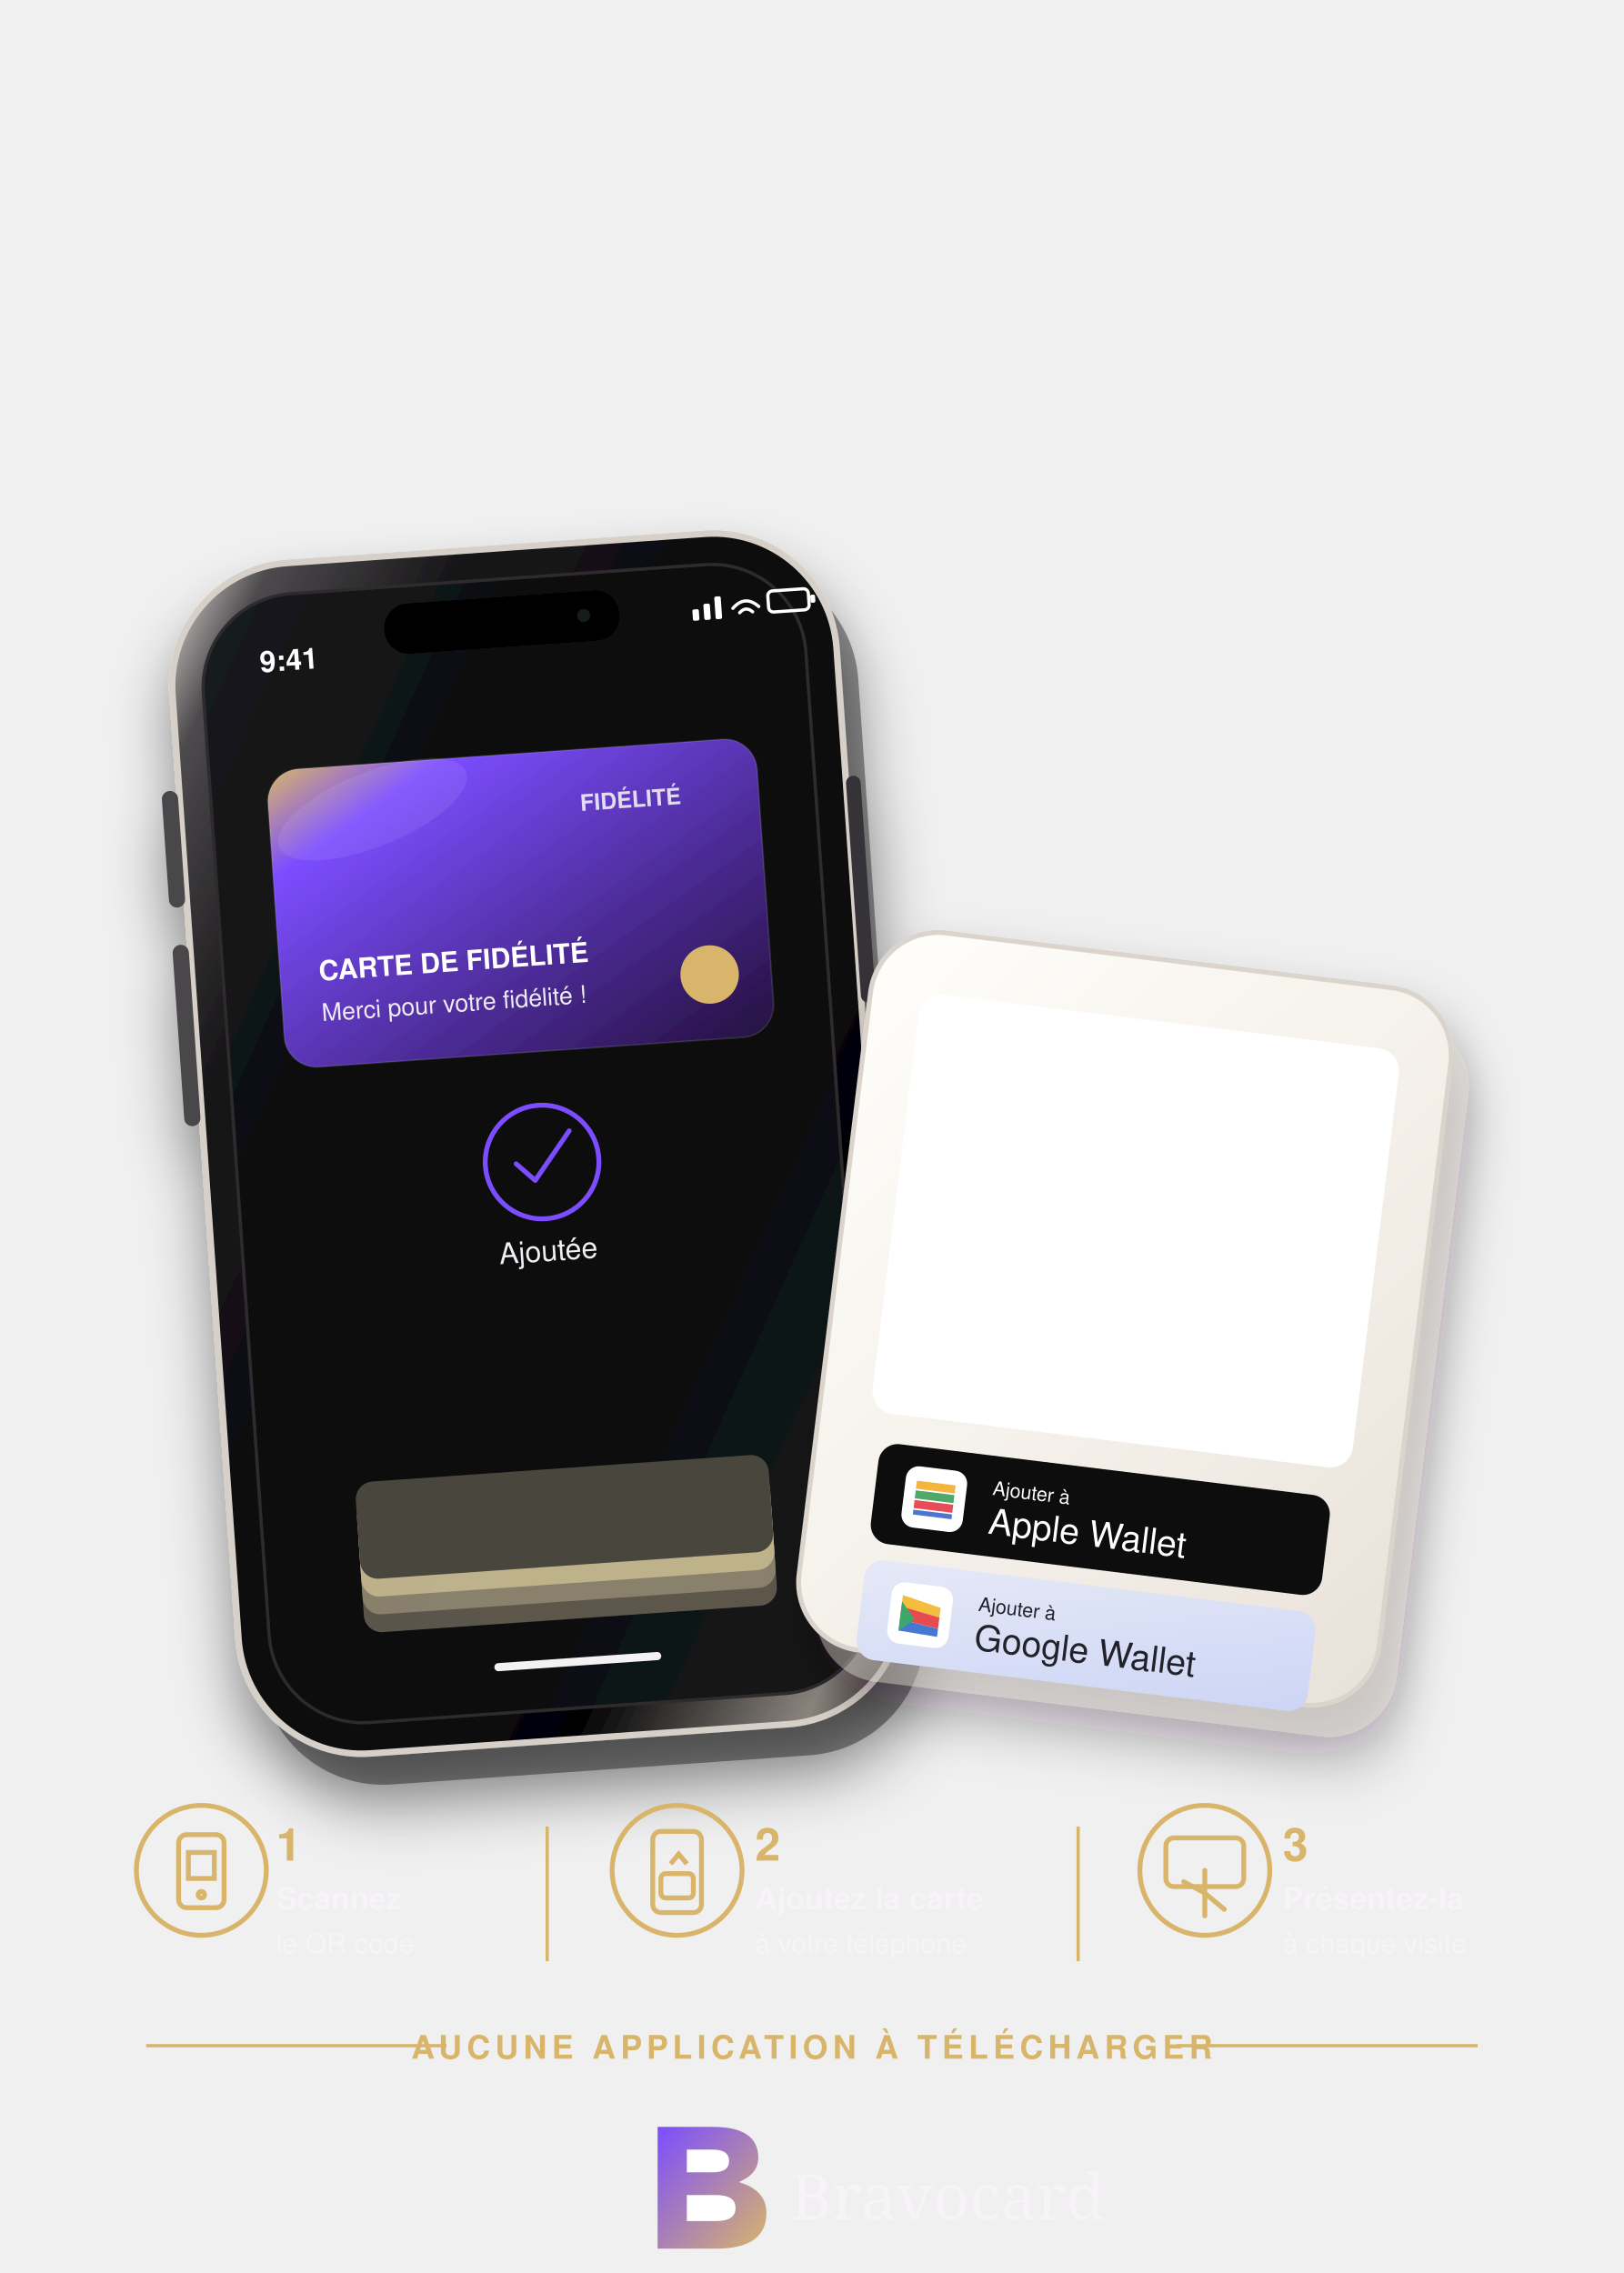
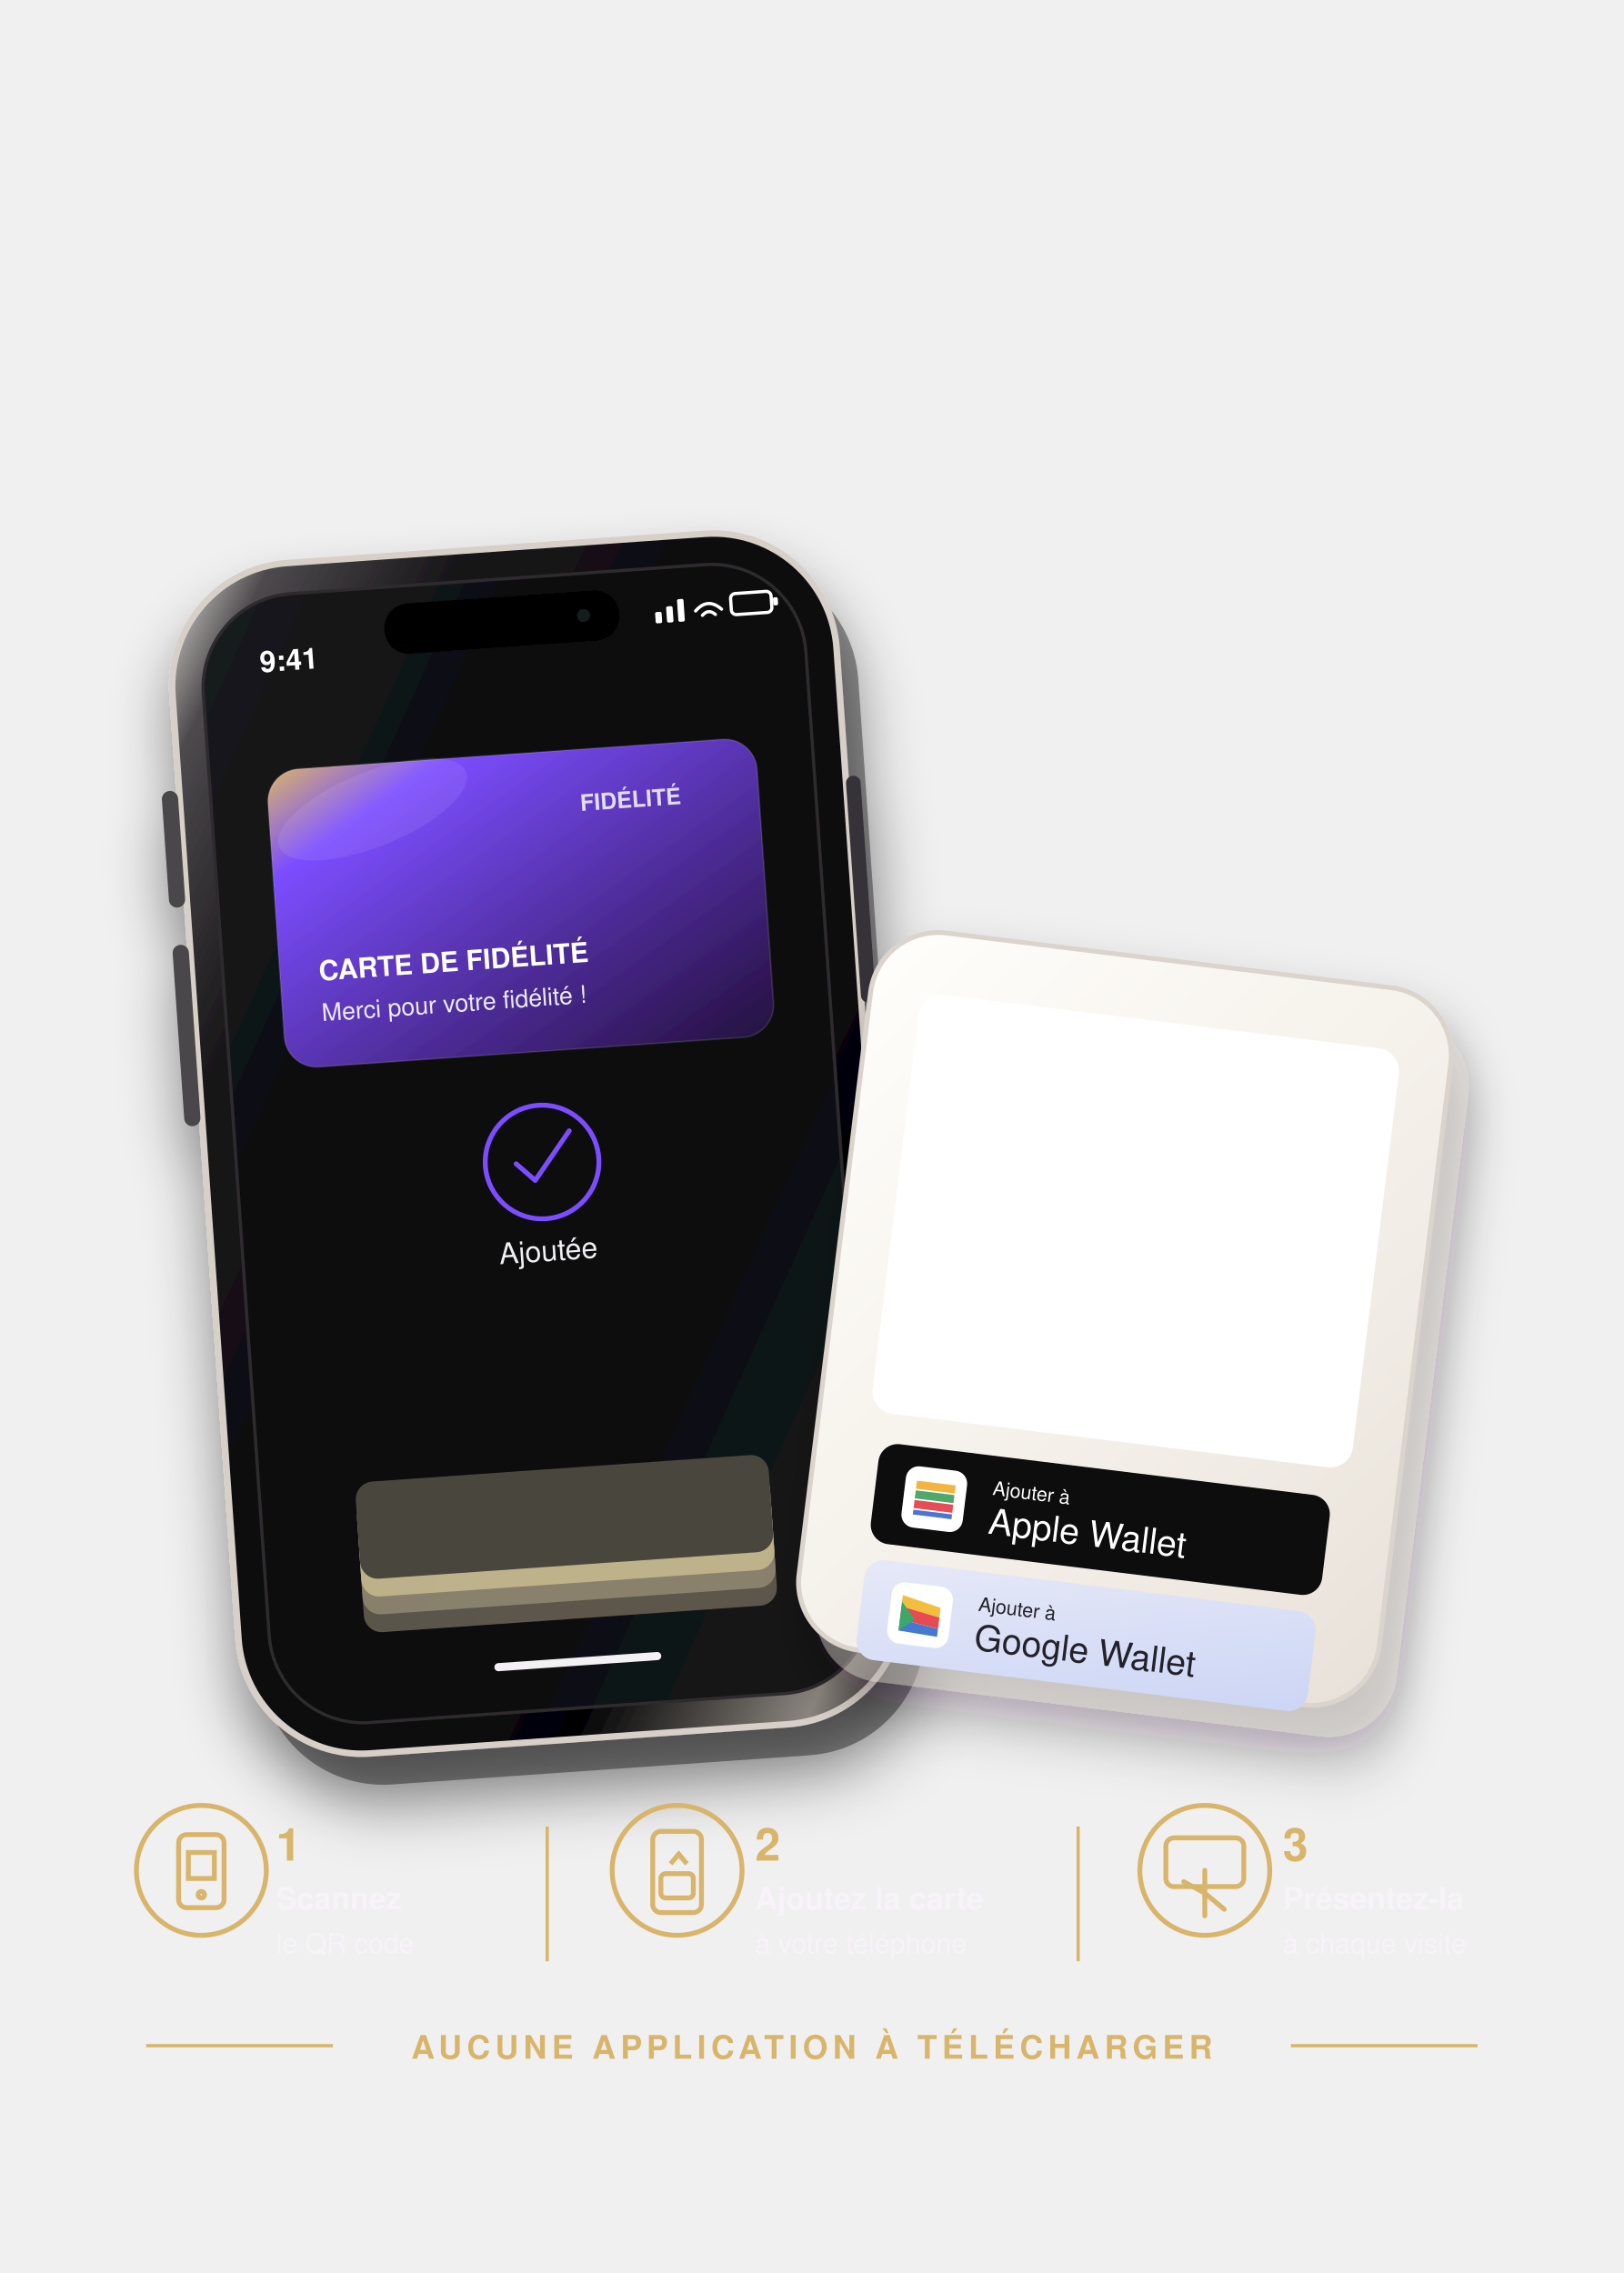
<svg xmlns="http://www.w3.org/2000/svg" viewBox="0 0 1000 1400" role="img" aria-labelledby="title desc">
  <defs>
    <filter id="phone-shadow" x="-35%" y="-25%" width="180%" height="170%">
      <feDropShadow dx="2" dy="22" stdDeviation="18" flood-color="#0A0710" flood-opacity=".48" />
    </filter>
    <filter id="card-shadow" x="-35%" y="-30%" width="180%" height="180%">
      <feDropShadow dx="10" dy="20" stdDeviation="15" flood-color="#150C1E" flood-opacity=".35" />
    </filter>
    <linearGradient id="phone-metal" x1="0" y1="0" x2="1" y2="1">
      <stop offset="0" stop-color="#ECE8E2" />
      <stop offset=".08" stop-color="#4D4A4D" />
      <stop offset=".23" stop-color="#151416" />
      <stop offset=".75" stop-color="#050506" />
      <stop offset=".92" stop-color="#8B857E" />
      <stop offset="1" stop-color="#201E20" />
    </linearGradient>
    <linearGradient id="screen" x1="0" y1="0" x2="1" y2="1">
      <stop offset="0" stop-color="#1B1C1E" />
      <stop offset=".42" stop-color="#070809" />
      <stop offset="1" stop-color="#161819" />
    </linearGradient>
    <linearGradient id="wallet-pass" x1="0" y1="0" x2="1" y2="1">
      <stop offset="0" class="wallet-secondary-stop" stop-color="#D8B56A" />
      <stop offset=".18" class="wallet-primary-stop" stop-color="#7C4DFF" />
      <stop offset="1" class="wallet-primary-deep-stop" stop-color="#24103F" />
    </linearGradient>
    <linearGradient id="qr-card" x1="0" y1="0" x2="1" y2="1">
      <stop offset="0" stop-color="#FFFEFB" />
      <stop offset=".55" stop-color="#F4F0E9" />
      <stop offset="1" stop-color="#E8E1D9" />
    </linearGradient>
    <linearGradient id="wallet-google" x1="0" y1="0" x2="1" y2="1">
      <stop offset="0" stop-color="#E6E9F7" />
      <stop offset="1" stop-color="#CCD5F5" />
    </linearGradient>
    <linearGradient id="brand-gradient" x1="0" y1="0" x2="1" y2="1">
      <stop offset="0" class="wallet-primary-stop" stop-color="#7C4DFF" />
      <stop offset="1" class="wallet-secondary-stop" stop-color="#D8B56A" />
    </linearGradient>
  </defs>
  <g id="phone-artwork" transform="rotate(-4 360 760)" filter="url(#phone-shadow)">
    <rect x="142" y="355" width="410" height="735" rx="76" fill="#09090A" opacity=".38" />
    <rect x="130" y="335" width="410" height="735" rx="76" fill="url(#phone-metal)" stroke="#D7D0C8" stroke-width="4" />
    <rect x="149" y="354" width="372" height="697" rx="58" fill="url(#screen)" stroke="#2D2C2F" stroke-width="2" />
    <rect x="263" y="365" width="145" height="31" rx="15" fill="#020203" />
    <circle cx="386" cy="380" r="4" fill="#181A1E" />
    <rect x="119" y="470" width="10" height="72" rx="5" fill="#49464A" />
    <rect x="119" y="565" width="10" height="112" rx="5" fill="#49464A" />
    <rect x="540" y="490" width="9" height="140" rx="4.5" fill="#353237" />
    <text x="185" y="401" fill="#FFFFFF" font-family="Helvetica, Arial, sans-serif" font-size="18" font-weight="700">9:41</text>
-     <g transform="translate(453 381)" fill="#FFFFFF">
+     <g transform="translate(430 381)" fill="#FFFFFF">
      <rect width="4" height="7" rx="1" />
      <rect x="7" y="-3" width="4" height="10" rx="1" />
      <rect x="14" y="-7" width="4" height="14" rx="1" />
      <path d="M25 1q8-8 16 0M29 4q4-4 8 0" fill="none" stroke="#fff" stroke-width="2" stroke-linecap="round" />
      <rect x="47" y="-8" width="25" height="13" rx="3" fill="none" stroke="#fff" stroke-width="2" />
      <rect x="73" y="-4" width="3" height="5" rx="1" />
    </g>
    <rect x="184" y="462" width="302" height="184" rx="20" fill="url(#wallet-pass)" stroke="#FFFFFF" stroke-opacity=".12" />
    <ellipse cx="248" cy="490" rx="62" ry="23" fill="#FFFFFF" opacity=".08" transform="rotate(-18 248 490)" />
    <text x="438" y="500" fill="#FFFFFF" fill-opacity=".82" font-family="Helvetica, Arial, sans-serif" font-size="14" font-weight="800" text-anchor="end">FIDÉLITÉ</text>
    <text x="208" y="593" fill="#FFFFFF" font-family="Helvetica, Arial, sans-serif" font-size="17" font-weight="700">CARTE DE FIDÉLITÉ</text>
    <text x="208" y="618" fill="#FFFFFF" fill-opacity=".9" font-family="Helvetica, Arial, sans-serif" font-size="15">Merci pour votre fidélité !</text>
-     <circle cx="448" cy="606" r="18" class="wallet-secondary-fill" fill="#D8B56A" />
    <circle cx="337" cy="714" r="35" fill="none" class="wallet-primary-stroke" stroke="#7C4DFF" stroke-width="3" />
    <path d="M321 714l11 11 23-29" fill="none" class="wallet-primary-stroke" stroke="#7C4DFF" stroke-width="3" stroke-linecap="round" stroke-linejoin="round" />
    <text x="337" y="775" fill="#F1EEF4" font-family="Helvetica, Arial, sans-serif" font-size="18" text-anchor="middle">Ajoutée</text>
    <g opacity=".96">
      <rect x="208" y="936" width="255" height="60" rx="11" fill="#5E584D" />
      <rect x="208" y="925" width="255" height="60" rx="11" fill="#8E856F" />
      <rect x="208" y="914" width="255" height="60" rx="11" fill="#C5B890" />
      <rect x="208" y="903" width="255" height="60" rx="11" fill="#4C493F" />
    </g>
    <rect x="286" y="1020" width="103" height="5" rx="2.5" fill="#F3F1F3" />
  </g>
  <g id="qr-card-artwork" transform="rotate(7 710 820)" filter="url(#card-shadow)">
    <rect x="525" y="610" width="360" height="445" rx="42" fill="#D3CBC4" opacity=".4" />
    <rect x="512" y="592" width="360" height="445" rx="42" fill="url(#qr-card)" stroke="#DBD4CD" stroke-width="3" />
    <rect x="543" y="630" width="298" height="260" rx="14" fill="#FFFFFF" />
    <rect x="552" y="908" width="280" height="62" rx="12" fill="#070708" />
    <g transform="translate(570 920)">
      <rect width="38" height="38" rx="8" fill="#fff" />
      <path d="M7 9h24v5H7z" fill="#f4b53f" />
      <path d="M7 15h24v5H7z" fill="#50a96b" />
      <path d="M7 21h24v5H7z" fill="#e64e57" />
      <path d="M7 27h24v3H7z" fill="#4d75cf" />
    </g>
    <text x="624" y="932" fill="#fff" font-family="Helvetica, Arial, sans-serif" font-size="12">Ajouter à</text>
    <text x="624" y="956" fill="#fff" font-family="Helvetica, Arial, sans-serif" font-size="22">Apple Wallet</text>
    <rect x="552" y="980" width="280" height="62" rx="12" fill="url(#wallet-google)" />
    <g transform="translate(570 992)">
      <rect width="38" height="38" rx="8" fill="#fff" />
      <path d="M7 8l24 5v6L7 15z" fill="#f3bd3e" />
      <path d="M7 15l24 4v7L7 23z" fill="#e84b4f" />
      <path d="M7 23l24 3v5L7 30z" fill="#4578d0" />
      <path d="M7 12v18l9-8z" fill="#3ba86b" />
    </g>
    <text x="624" y="1004" fill="#24212B" font-family="Helvetica, Arial, sans-serif" font-size="12">Ajouter à</text>
    <text x="624" y="1028" fill="#24212B" font-family="Helvetica, Arial, sans-serif" font-size="22">Google Wallet</text>
  </g>
  <g id="three-steps" class="wallet-text-fill" fill="#F7F3F8" font-family="Helvetica, Arial, sans-serif">
    <line x1="337" y1="1125" x2="337" y2="1208" class="wallet-secondary-stroke" stroke="#D8B56A" stroke-width="2" />
    <line x1="664" y1="1125" x2="664" y2="1208" class="wallet-secondary-stroke" stroke="#D8B56A" stroke-width="2" />
    <g transform="translate(82 1110)" fill="none" class="wallet-secondary-stroke" stroke="#D8B56A" stroke-width="3">
      <circle cx="42" cy="42" r="40" />
      <rect x="28" y="20" width="28" height="45" rx="5" />
      <rect x="34" y="31" width="16" height="16" />
      <circle cx="42" cy="57" r="2" />
    </g>
    <text x="170" y="1146" class="wallet-secondary-fill" fill="#D8B56A" font-size="28" font-weight="800">1</text>
    <text x="170" y="1176" font-size="19" font-weight="800">Scannez</text>
    <text x="170" y="1203" font-size="17">le QR code</text>
    <g transform="translate(375 1110)" fill="none" class="wallet-secondary-stroke" stroke="#D8B56A" stroke-width="3">
      <circle cx="42" cy="42" r="40" />
      <rect x="27" y="18" width="30" height="50" rx="5" />
      <rect x="32" y="44" width="20" height="15" rx="3" />
      <path d="M38 38l5-6 5 6" />
    </g>
    <text x="465" y="1146" class="wallet-secondary-fill" fill="#D8B56A" font-size="28" font-weight="800">2</text>
    <text x="465" y="1176" font-size="19" font-weight="800">Ajoutez la carte</text>
    <text x="465" y="1203" font-size="17">à votre téléphone</text>
    <g transform="translate(700 1110)" fill="none" class="wallet-secondary-stroke" stroke="#D8B56A" stroke-width="3">
      <circle cx="42" cy="42" r="40" />
      <rect x="18" y="22" width="48" height="30" rx="5" />
      <path d="M42 42v28M42 56l-13-7M42 56l12 10" stroke-linecap="round" />
    </g>
    <text x="790" y="1146" class="wallet-secondary-fill" fill="#D8B56A" font-size="28" font-weight="800">3</text>
    <text x="790" y="1176" font-size="19" font-weight="800">Présentez-la</text>
    <text x="790" y="1203" font-size="17">à chaque visite</text>
-     <line x1="90" y1="1260" x2="275" y2="1260" class="wallet-secondary-stroke" stroke="#D8B56A" stroke-width="2" />
-     <line x1="725" y1="1260" x2="910" y2="1260" class="wallet-secondary-stroke" stroke="#D8B56A" stroke-width="2" />
+     <line x1="90" y1="1260" x2="205" y2="1260" class="wallet-secondary-stroke" stroke="#D8B56A" stroke-width="2" />
+     <line x1="795" y1="1260" x2="910" y2="1260" class="wallet-secondary-stroke" stroke="#D8B56A" stroke-width="2" />
    <text x="500" y="1268" class="wallet-secondary-fill" fill="#D8B56A" font-size="20" font-weight="800" letter-spacing="3" text-anchor="middle">AUCUNE APPLICATION À TÉLÉCHARGER</text>
  </g>
-   <g id="bravocard-signature" transform="translate(405 1310)">
-     <path d="M0 0h34q28 0 28 19 0 10-12 15 17 5 17 19 0 22-31 22H0z" fill="url(#brand-gradient)" />
-     <path d="M18 14h16q10 0 10 7t-10 7H18zm0 28h18q12 0 12 8t-12 8H18z" fill="#fff" />
-     <text x="82" y="57" class="wallet-text-fill" fill="#F7F3F8" font-family="Georgia, serif" font-size="39">Bravocard</text>
-   </g>
</svg>
